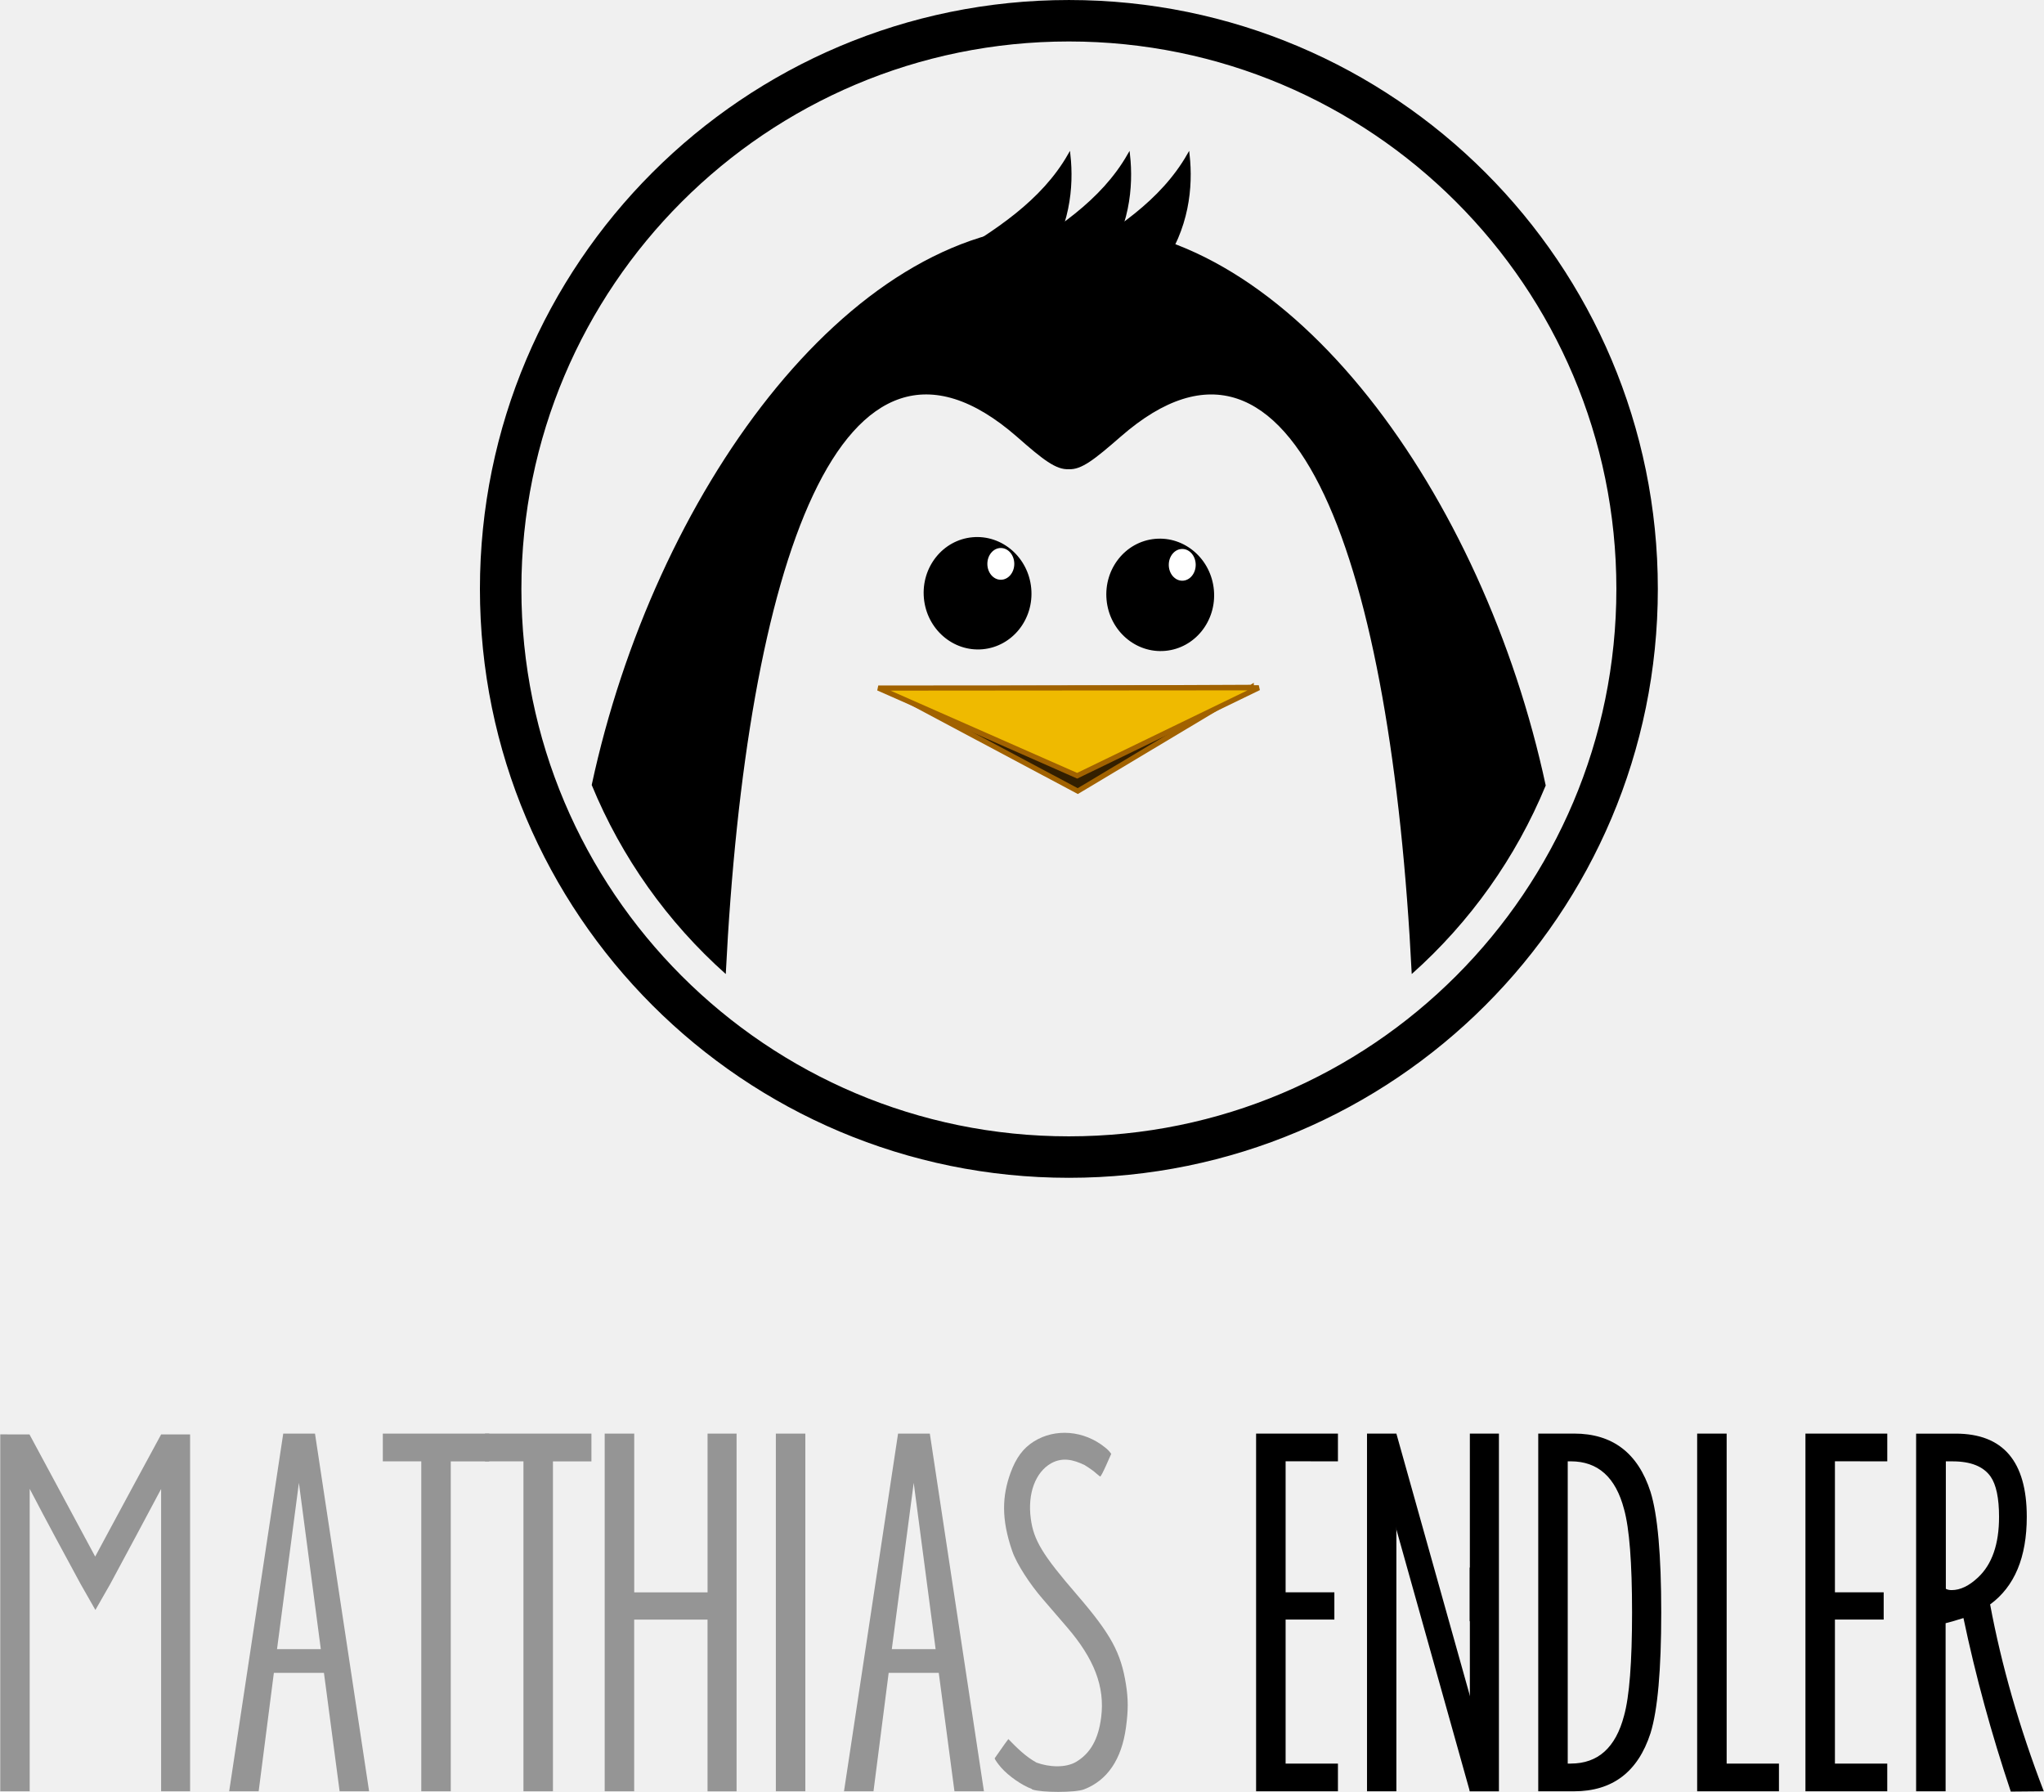
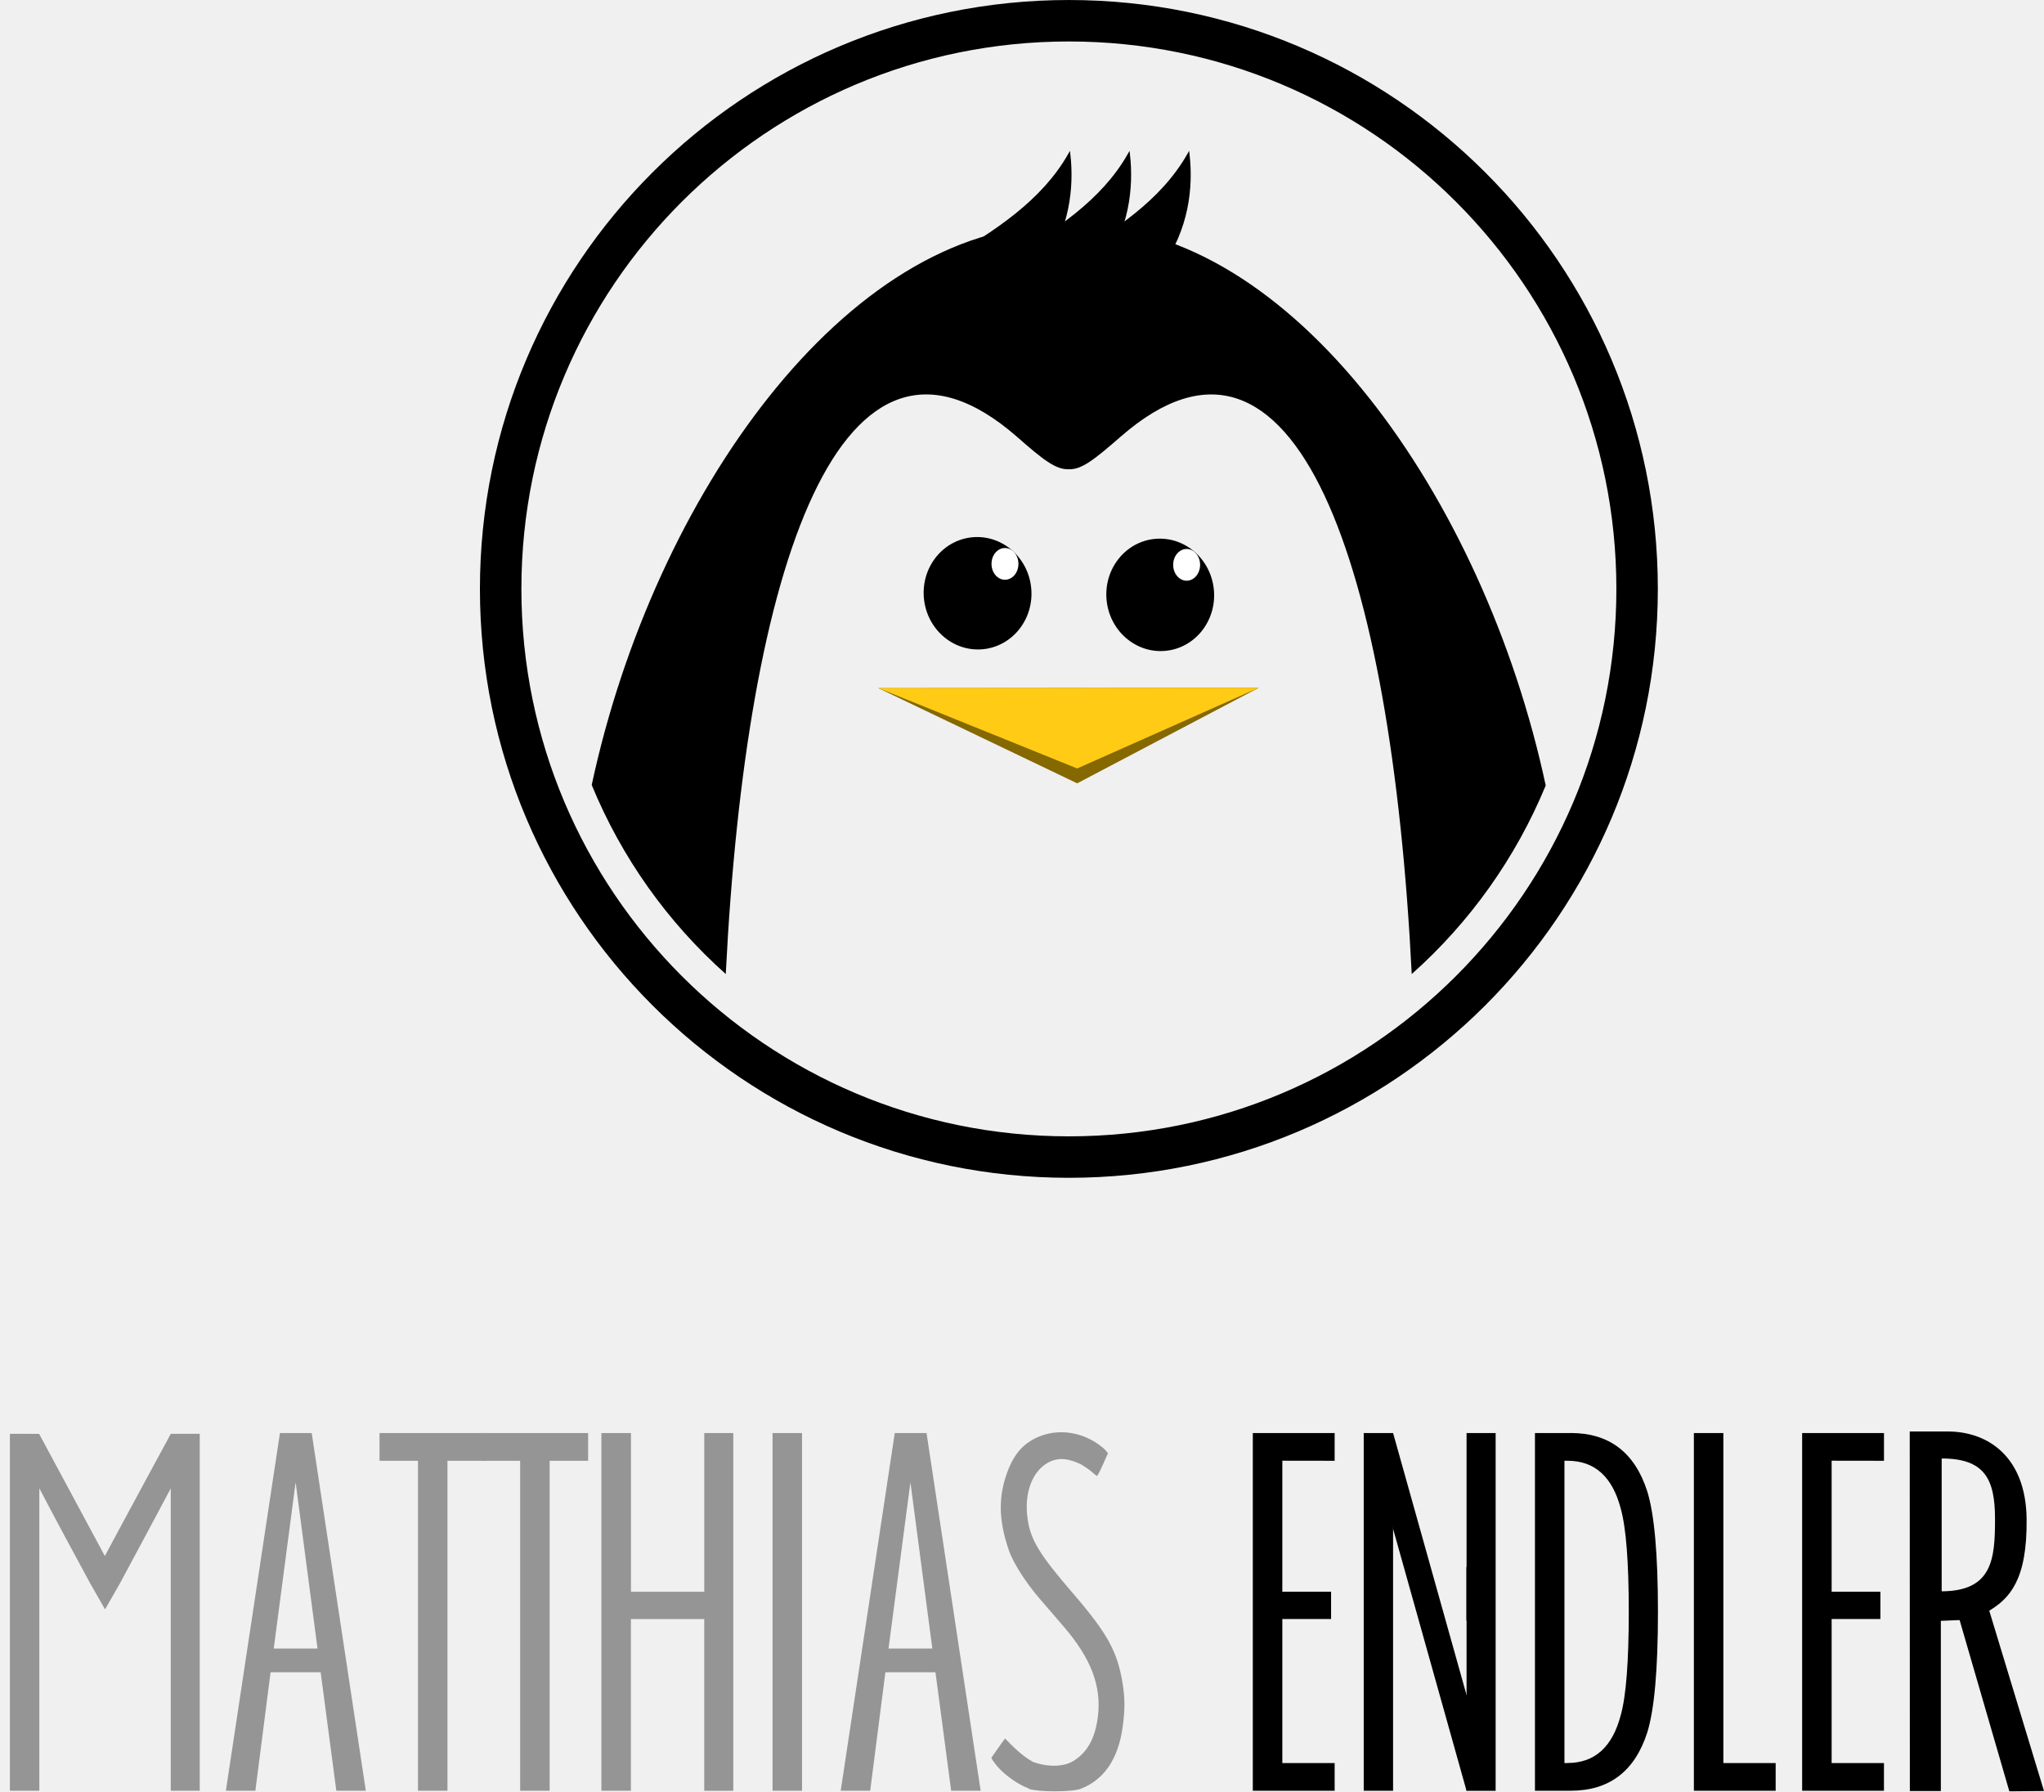
- <svg xmlns="http://www.w3.org/2000/svg" viewBox="0 0 790.23 692.61">
-   <circle cx="413.24" cy="227.7" r="219.68" fill="none" stroke="#000" stroke-width="16.03" style="line-height:125%" font-family="sans-serif" letter-spacing="0" word-spacing="0" />
-   <g fill-rule="evenodd" stroke="#a16200" font-family="sans-serif" letter-spacing="0" word-spacing="0">
-     <path fill="#331f00" stroke-width="1.97" d="M483.75 265.74l-67.07 40.14-74.23-39.53 141.3-.6z" style="line-height:125%" />
-     <path fill="#efba00" stroke-width="2" d="M486.65 265.92l-70.2 34.02-76.9-33.9 147.1-.12z" style="line-height:125%" />
+ <svg xmlns="http://www.w3.org/2000/svg" viewBox="0 0 790.23 692.61" version="1.1" id="svg44">
+   <defs id="defs48" />
+   <path d="m 486.65,265.92 -70.2,36.952 -76.9,-36.822 z" style="line-height:125%;font-family:sans-serif;letter-spacing:0;word-spacing:0;fill:#856800;fill-rule:evenodd;stroke:none;stroke-width:2.084;stroke-linecap:square;stroke-linejoin:miter;fill-opacity:1" id="path4553" />
+   <circle cx="413.24" cy="227.7" r="219.68" fill="none" stroke="#000" stroke-width="16.03" style="line-height:125%" font-family="sans-serif" letter-spacing="0" word-spacing="0" id="circle2" />
+   <path id="path6" style="line-height:125%;font-family:sans-serif;letter-spacing:0;word-spacing:0;fill:#ffcb15;fill-opacity:1;fill-rule:evenodd;stroke:none;stroke-width:1.915;stroke-linecap:square;stroke-linejoin:miter" d="m 486.65,265.92 -70.2,31.203 -76.9,-31.093 z" />
+   <ellipse style="line-height:125%;font-family:sans-serif;letter-spacing:0;word-spacing:0;stroke-width:0.8" id="ellipse10" ry="21.739" rx="20.835" transform="matrix(0.9958819,-0.09066011,0.09067557,0.9958805,0,0)" cy="262.698" cx="355.58" />
+   <ellipse style="line-height:125%;font-family:sans-serif;letter-spacing:0;word-spacing:0;fill:#ffffff;stroke-width:0.352" id="ellipse12" ry="6.138" rx="5.205" cy="218.024" cx="388.529" />
+   <ellipse style="line-height:125%;font-family:sans-serif;letter-spacing:0;word-spacing:0;stroke-width:0.8" id="ellipse16" ry="21.739" rx="20.835" transform="matrix(0.9958819,-0.09066011,0.09067557,0.9958805,0,0)" cy="269.72" cx="425.851" />
+   <ellipse style="line-height:125%;font-family:sans-serif;letter-spacing:0;word-spacing:0;fill:#ffffff;stroke-width:0.352" id="ellipse18" ry="6.138" rx="5.205" cy="218.393" cx="458.767" />
+   <g fill-rule="evenodd" stroke="#000" id="g28">
+     <path d="M366.4 100.64c18.54-11.05 36.54-22.57 46.94-40.73 1.35 12.3-.1 28.5-10.86 43.5" id="path22" />
+     <path d="M389.44 100.64c18.54-11.05 36.54-22.57 46.94-40.73 1.35 12.3-.1 28.5-10.86 43.5" id="path24" />
+     <path d="M412.48 100.64C431.02 89.6 449 78.07 459.42 59.9c1.35 12.3-.1 28.44-10.86 43.46" id="path26" />
  </g>
-   <g transform="translate(168.64 2.914) scale(.65795)" style="line-height:125%" font-family="sans-serif" letter-spacing="0" word-spacing="0">
-     <ellipse cx="-608.75" cy="-163.14" transform="matrix(1.24897 -.1137 .107 1.17517 1095.87 466.7)" rx="25.25" ry="28" />
-     <ellipse cx="331.36" cy="347.99" fill="#fff" transform="matrix(.52213 0 0 .54745 158.757 136.432)" rx="15.15" ry="17.04" />
-   </g>
-   <g transform="translate(168.64 2.914) scale(.65795)" style="line-height:125%" font-family="sans-serif" letter-spacing="0" word-spacing="0">
-     <ellipse cx="-608.75" cy="-163.14" transform="matrix(1.24897 -.1137 .107 1.17517 1203.2 467.646)" rx="25.25" ry="28" />
-     <ellipse cx="331.36" cy="347.99" fill="#fff" transform="matrix(.52213 0 0 .54745 265.358 136.993)" rx="15.15" ry="17.04" />
-   </g>
-   <g fill-rule="evenodd" stroke="#000">
-     <path d="M366.4 100.64c18.54-11.05 36.54-22.57 46.94-40.73 1.35 12.3-.1 28.5-10.86 43.5" />
-     <path d="M389.44 100.64c18.54-11.05 36.54-22.57 46.94-40.73 1.35 12.3-.1 28.5-10.86 43.5" />
-     <path d="M412.48 100.64C431.02 89.6 449 78.07 459.42 59.9c1.35 12.3-.1 28.44-10.86 43.46" />
-   </g>
-   <path d="M409.24 87.05c-81.85.27-156.44 104.43-180.48 216.46a199.6 199.6.0 0 0 51.83 73.1c7.9-157.9 44.7-266.9 112.5-207.8 10.1 8.9 15.2 12.9 20.1 12.6 4.9.3 10-3.8 20.1-12.6 67.7-59.1 104.6 50 112.5 207.8a199.6 199.6.0 0 0 51.8-72.9c-24-112-98.6-216.3-180.5-216.5-1.38.0-2.7.1-4 .1-1.38.0-2.7-.1-4-.1z" style="line-height:125%" font-family="sans-serif" letter-spacing="0" word-spacing="0" />
-   <path fill="#959595" d="M131.3 692.6h11.4l-20.92-138.3H109.5L88.6 692.6H1e2l5.88-45.8h19.36zm-24.2-54.96 8.46-64.3 8.47 64.3zm82.05-83.34H148v10.73h14.87V692.6h11.4V565.04h14.88z" style="line-height:125%;-inkscape-font-specification:'Ever After, Normal';text-align:start" font-family="Ever After" letter-spacing="0" word-spacing="0" />
-   <path fill="#959595" d="M228.65 554.3H187.5v10.73h14.87V692.6h11.4V565.04h14.88zm44.9.0v61.38H245.2V554.3h-11.42v138.3h11.4v-66.38h28.36v66.4h11.23V554.3zm37.8 138.3h-11.4V554.3h11.4zm57.65.0h11.4l-20.92-138.3H347.2l-20.9 138.3h11.4l5.87-45.8h19.36zm-24.22-54.96 8.47-64.3 8.47 64.3z" style="line-height:125%;-inkscape-font-specification:'Ever After, Normal';text-align:start" font-family="Ever After" letter-spacing="0" word-spacing="0" />
-   <path d="M517.26 565.03V554.3h-31.64v138.3h31.64v-10.7h-20.23v-55.7h18.85v-10.54h-18.85V565zm11.24-10.73v138.3h11.35V554.3H528.5zm39.76.0v51.87l-.1-.17v20.75l.1.17v65.7h11.24V554.3h-11.24zm40.24.0h-13.8v138.3h13.83q22.3.0 29.57-22.46 4.15-13.32 4.15-46.68t-4.15-46.67q-7.26-22.5-29.56-22.5zm-1.2 127.6h-1.2V565.02h1.2q15.73.0 20.57 18.5 3.1 11.06 3.1 39.93.0 28.87-3.1 39.93-4.84 18.5-20.57 18.5zm60.24.0V554.3h-11.4v138.3h31.62v-10.7zm62.1-116.87V554.3H698v138.3h31.63v-10.7H709.4v-55.7h18.85v-10.54H709.4V565zm60.5 127.57q-14.17-37-20.74-72.25 14.17-10.37 14.17-33.88.0-32.16-27.48-32.16h-15.3v138.3h11.4v-65q2.2-.5 6.9-2 7 33.4 18.3 67.1zm-37.86-78.47v-49.1h2.6q10.54.0 14.7 5.88 3.27 4.7 3.27 15.6.0 15.8-8.12 23.4-5.2 4.9-10.2 4.9-1.38.0-2.25-.5z" style="line-height:125%;-inkscape-font-specification:'Ever After, Normal';text-align:start" font-family="Ever After" letter-spacing="0" word-spacing="0" />
-   <path fill="none" stroke="#000" stroke-width="10" d="M535.06 555.72l38 135.54" />
-   <path fill="#959595" d="M.1 554.6v138h11.38V575.65c6.6 12.7 13.78 25.9 19.67 36.78l5.7 10 .02-.02v.1l5.72-10c6.5-12 13.5-25.2 19.7-36.8v116.9h11.2v-138H62.3C55 568 47.5 582 40.8 594.4l-4 7.45c-9.1-17.05-17.3-32.07-25.4-47.23z" style="line-height:125%;-inkscape-font-specification:'Ever After, Normal';text-align:start" font-size="172.52" font-family="Ever After" letter-spacing="0" word-spacing="0" />
-   <path fill="#959595" d="M398.84 691.66c-3.72-1.33-8.96-5-11.76-8.2-1.4-1.6-2.5-3.25-2.54-3.6 4.23-6.05 4.42-6.32 5.3-7.45 3.3 3.4 6.7 6.8 10.9 9.1 4.98 1.8 11.24 2.1 15.32-.3 5.52-3.3 8.62-8.8 9.67-17.3 1.46-11.7-2.65-22.5-13.25-34.8-2.9-3.4-7.13-8.3-9.38-10.9-4.86-5.6-10-13.4-11.77-18.5-4.3-12.5-3.87-21.3-.66-30.2 2.12-5.83 4.9-9.6 9.08-12.2 8.26-5.14 19.28-4.24 27.36 2.25.9.68 1.7 1.44 2.5 2.57-.4.77-3.7 8.77-4.3 8.77-.8-.66-.8-.6-1.6-1.3-.7-.7-2.7-2.1-4.4-3.14-4.4-2.1-8.5-3.1-12.9-.7-6.1 3.44-9.2 11.7-7.9 21.4 1.1 8.34 4.5 14 17.9 29.5 13.08 15.2 16.95 22.3 18.9 34.63.9 5.7.9 10.04.0 16.6-1.65 12.33-7.2 20.5-16.2 23.96-3.3 1.3-16.45 1.3-20.03.04z" />
+   <path d="M409.24 87.05c-81.85.27-156.44 104.43-180.48 216.46a199.6 199.6.0 0 0 51.83 73.1c7.9-157.9 44.7-266.9 112.5-207.8 10.1 8.9 15.2 12.9 20.1 12.6 4.9.3 10-3.8 20.1-12.6 67.7-59.1 104.6 50 112.5 207.8a199.6 199.6.0 0 0 51.8-72.9c-24-112-98.6-216.3-180.5-216.5-1.38.0-2.7.1-4 .1-1.38.0-2.7-.1-4-.1z" style="line-height:125%" font-family="sans-serif" letter-spacing="0" word-spacing="0" id="path30" />
+   <path d="m 130.028,692.38 h 11.4 l -20.92,-138.3 h -12.28 L 87.328,692.38 h 11.4 l 5.88,-45.8 h 19.36 z m -24.2,-54.96 8.46,-64.3 8.47,64.3 z m 82.05,-83.34 h -41.15 v 10.73 h 14.87 v 127.57 h 11.4 V 564.82 h 14.88 z" style="line-height:125%;font-family:'Ever After';-inkscape-font-specification:'Ever After, Normal';text-align:start;letter-spacing:0;word-spacing:0;fill:#959595" letter-spacing="0" word-spacing="0" id="path32" />
+   <path d="m 227.378,554.08 h -41.15 v 10.73 h 14.87 v 127.57 h 11.4 V 564.82 h 14.88 z m 44.9,0 v 61.38 h -28.35 v -61.38 h -11.42 v 138.3 h 11.4 v -66.38 h 28.36 v 66.4 h 11.23 V 554.08 Z m 37.8,138.3 h -11.4 V 554.08 h 11.4 z m 57.65,0 h 11.4 l -20.92,-138.3 h -12.28 l -20.9,138.3 h 11.4 l 5.87,-45.8 h 19.36 z m -24.22,-54.96 8.47,-64.3 8.47,64.3 z" style="line-height:125%;font-family:'Ever After';-inkscape-font-specification:'Ever After, Normal';text-align:start;letter-spacing:0;word-spacing:0;fill:#959595" letter-spacing="0" word-spacing="0" id="path34" />
+   <path d="m 515.988,564.81 v -10.73 h -31.64 v 138.3 h 31.64 v -10.7 h -20.23 v -55.7 h 18.85 v -10.54 h -18.85 v -50.66 z m 11.24,-10.73 v 138.3 h 11.35 V 554.08 Z m 39.76,0 v 51.87 l -0.1,-0.17 v 20.75 l 0.1,0.17 v 65.7 h 11.24 V 554.08 Z m 40.24,0 h -13.8 v 138.3 h 13.83 c 14.867,0 24.723,-7.487 29.57,-22.46 2.767,-8.88 4.15,-24.44 4.15,-46.68 0,-22.24 -1.383,-37.797 -4.15,-46.67 -4.84,-15 -14.693,-22.5 -29.56,-22.5 z m -1.2,127.6 h -1.2 v -116.88 h 1.2 c 10.487,0 17.343,6.167 20.57,18.5 2.067,7.373 3.1,20.683 3.1,39.93 0,19.247 -1.033,32.557 -3.1,39.93 -3.227,12.333 -10.083,18.5 -20.57,18.5 z m 60.24,0 v -127.6 h -11.4 v 138.3 h 31.62 v -10.7 z m 62.1,-116.87 v -10.73 h -31.64 v 138.3 h 31.63 v -10.7 h -20.23 v -55.7 h 18.85 v -10.54 h -18.85 v -50.66 z" style="line-height:125%;font-family:'Ever After';-inkscape-font-specification:'Ever After, Normal';text-align:start;letter-spacing:0;word-spacing:0" letter-spacing="0" word-spacing="0" id="path36" />
+   <path d="m 533.788,555.5 38,135.54" id="path38" style="fill:none;stroke:#000000;stroke-width:10" />
+   <path d="m 3.828,554.38 v 138 h 11.38 V 575.43 c 6.6,12.7 13.78,25.9 19.67,36.78 l 5.7,10 0.02,-0.02 v 0.1 l 5.72,-10 c 6.5,-12 13.5,-25.2 19.7,-36.8 v 116.9 h 11.2 V 554.39 h -11.19 c -7.3,13.39 -14.8,27.39 -21.5,39.79 l -4,7.45 c -9.1,-17.05 -17.3,-32.07 -25.4,-47.23 z" style="font-size:172.52px;line-height:125%;font-family:'Ever After';-inkscape-font-specification:'Ever After, Normal';text-align:start;letter-spacing:0;word-spacing:0;fill:#959595" font-size="172.52" letter-spacing="0" word-spacing="0" id="path40" />
+   <path d="m 397.568,691.44 c -3.72,-1.33 -8.96,-5 -11.76,-8.2 -1.4,-1.6 -2.5,-3.25 -2.54,-3.6 4.23,-6.05 4.42,-6.32 5.3,-7.45 3.3,3.4 6.7,6.8 10.9,9.1 4.98,1.8 11.24,2.1 15.32,-0.3 5.52,-3.3 8.62,-8.8 9.67,-17.3 1.46,-11.7 -2.65,-22.5 -13.25,-34.8 -2.9,-3.4 -7.13,-8.3 -9.38,-10.9 -4.86,-5.6 -10,-13.4 -11.77,-18.5 -4.3,-12.5 -3.87,-21.3 -0.66,-30.2 2.12,-5.83 4.9,-9.6 9.08,-12.2 8.26,-5.14 19.28,-4.24 27.36,2.25 0.9,0.68 1.7,1.44 2.5,2.57 -0.4,0.77 -3.7,8.77 -4.3,8.77 -0.8,-0.66 -0.8,-0.6 -1.6,-1.3 -0.7,-0.7 -2.7,-2.1 -4.4,-3.14 -4.4,-2.1 -8.5,-3.1 -12.9,-0.7 -6.1,3.44 -9.2,11.7 -7.9,21.4 1.1,8.34 4.5,14 17.9,29.5 13.08,15.2 16.95,22.3 18.9,34.63 0.9,5.7 0.9,10.04 0,16.6 -1.65,12.33 -7.2,20.5 -16.2,23.96 -3.3,1.3 -16.45,1.3 -20.03,0.04 z" id="path42" style="fill:#959595" />
+   <path style="line-height:125%;font-family:'Ever After';-inkscape-font-specification:'Ever After, Normal';text-align:start;letter-spacing:0;word-spacing:0;stroke-width:0.727" d="m 753.312,553.481 -0.043,0.004 h -14.943 c -0.017,45.98 0.045,97.283 0.043,139.02 h 11.98 v -65.808 l 7.252,-0.302 19.23,66.216 13.398,-0.117 -21.162,-69.725 c 7.862,-4.774 14.721,-11.895 14.441,-35.518 -0.279,-23.622 -14.522,-33.63 -30.197,-33.77 z m -2.643,10.44 c 16.544,0 20.625,7.874 20.625,23.325 0,15.452 -0.939,27.942 -20.625,28.034 z" id="path4555" />
</svg>
